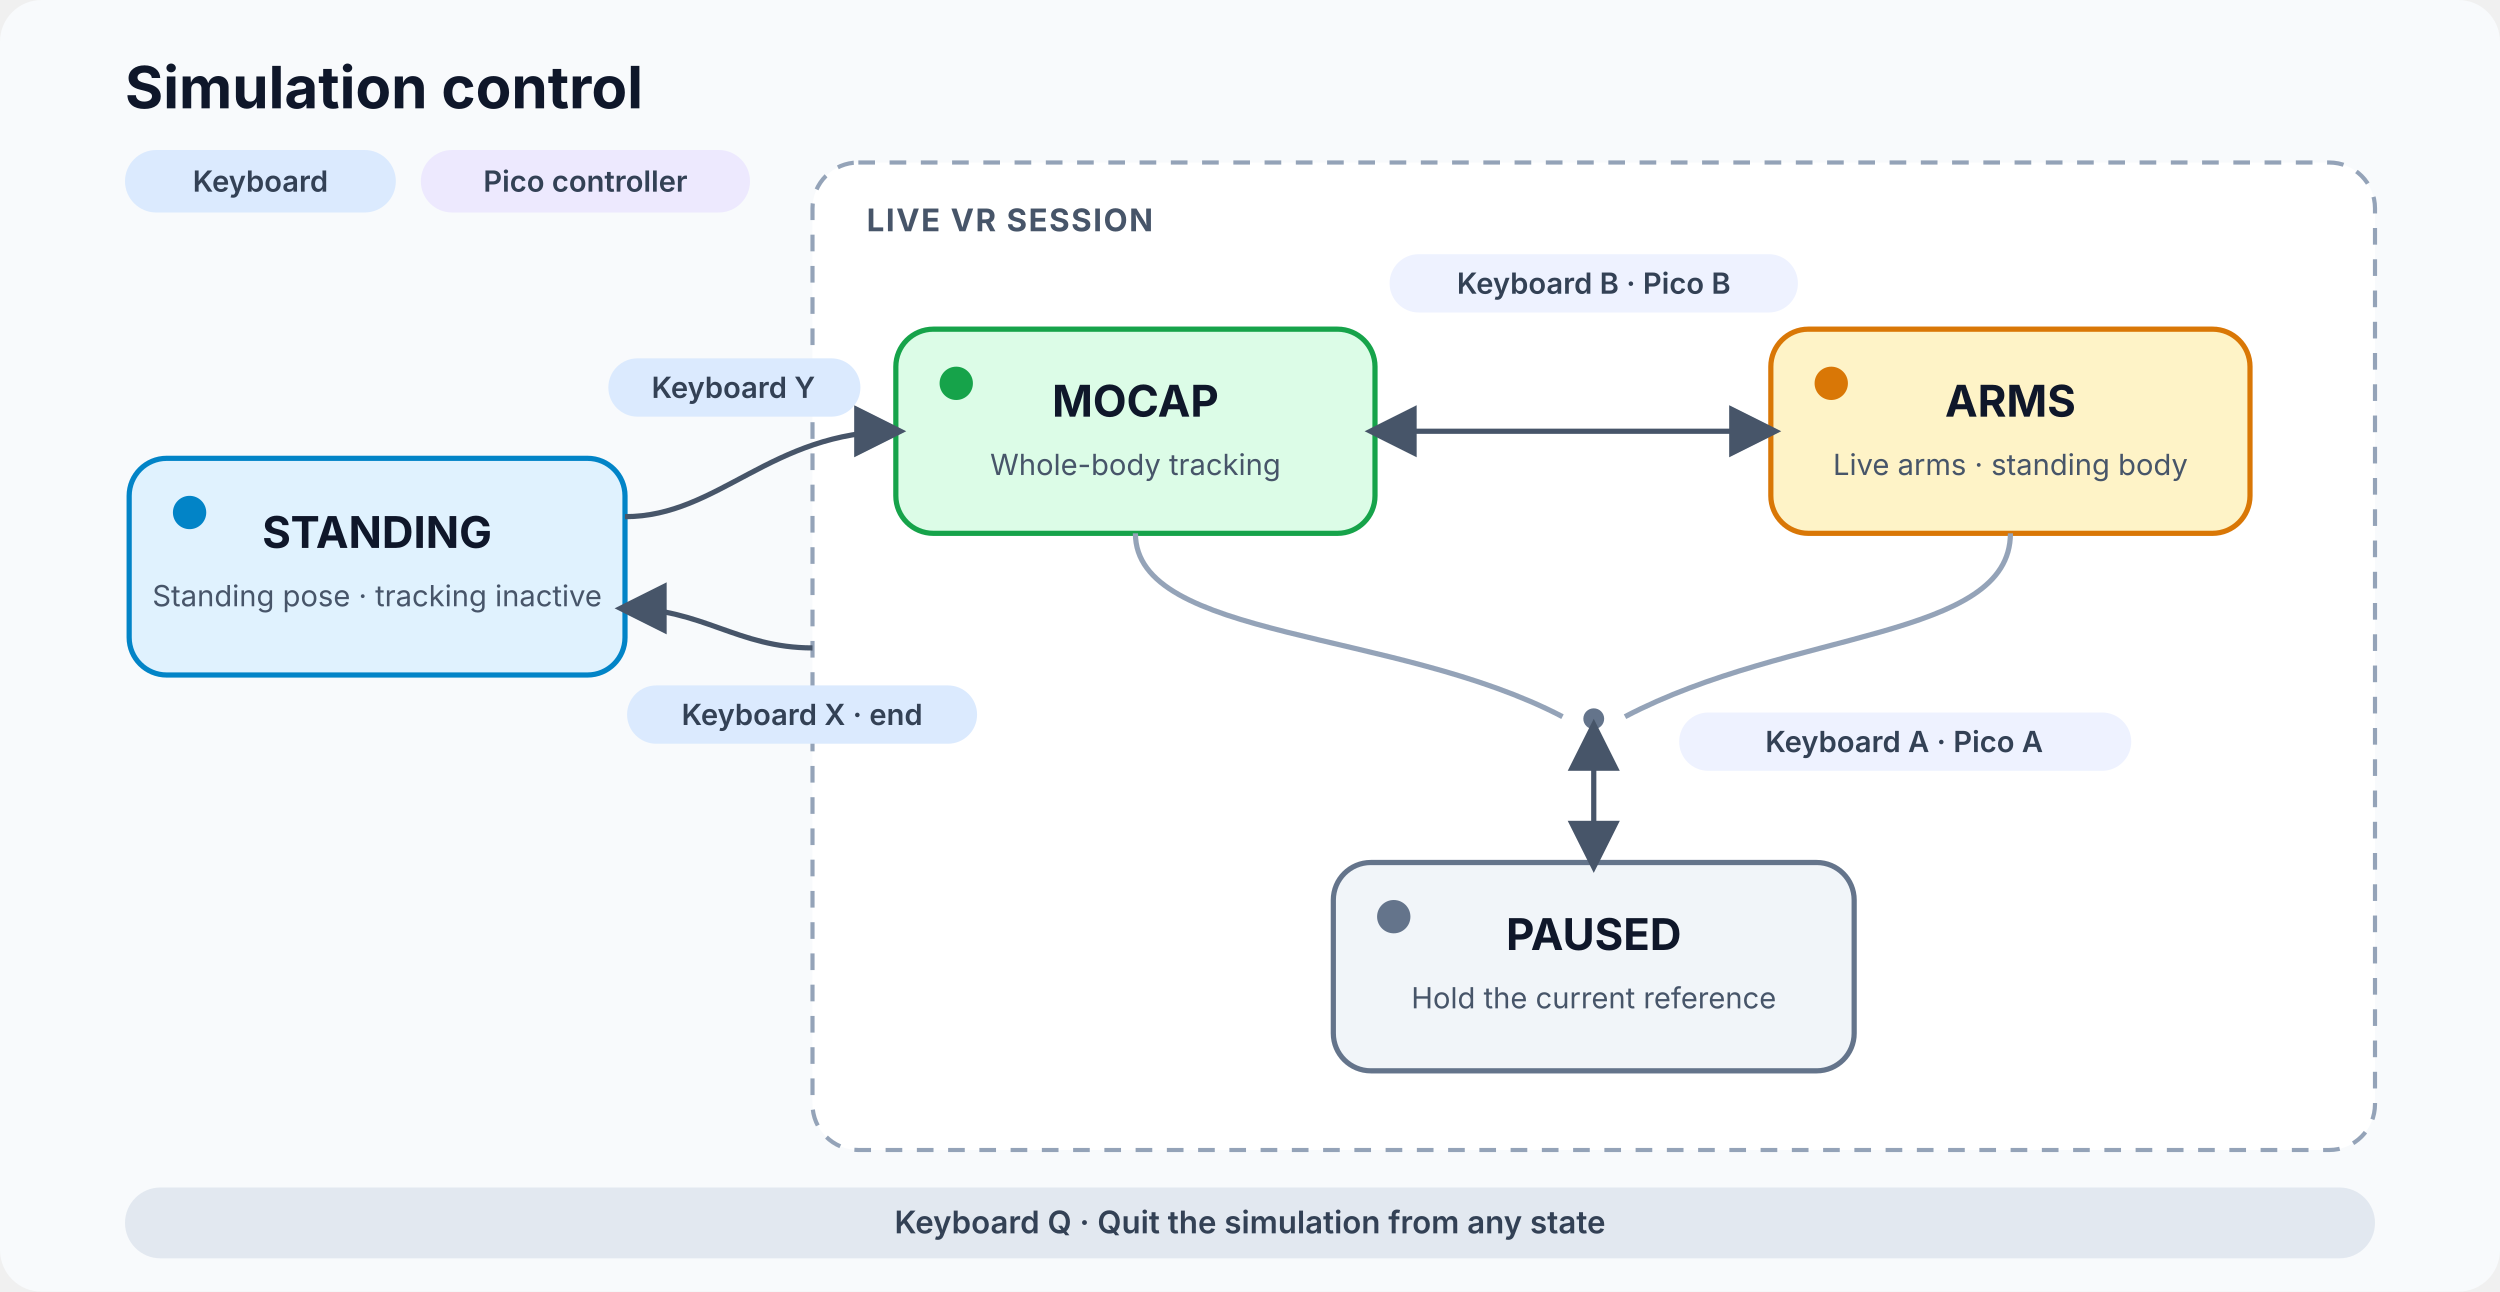
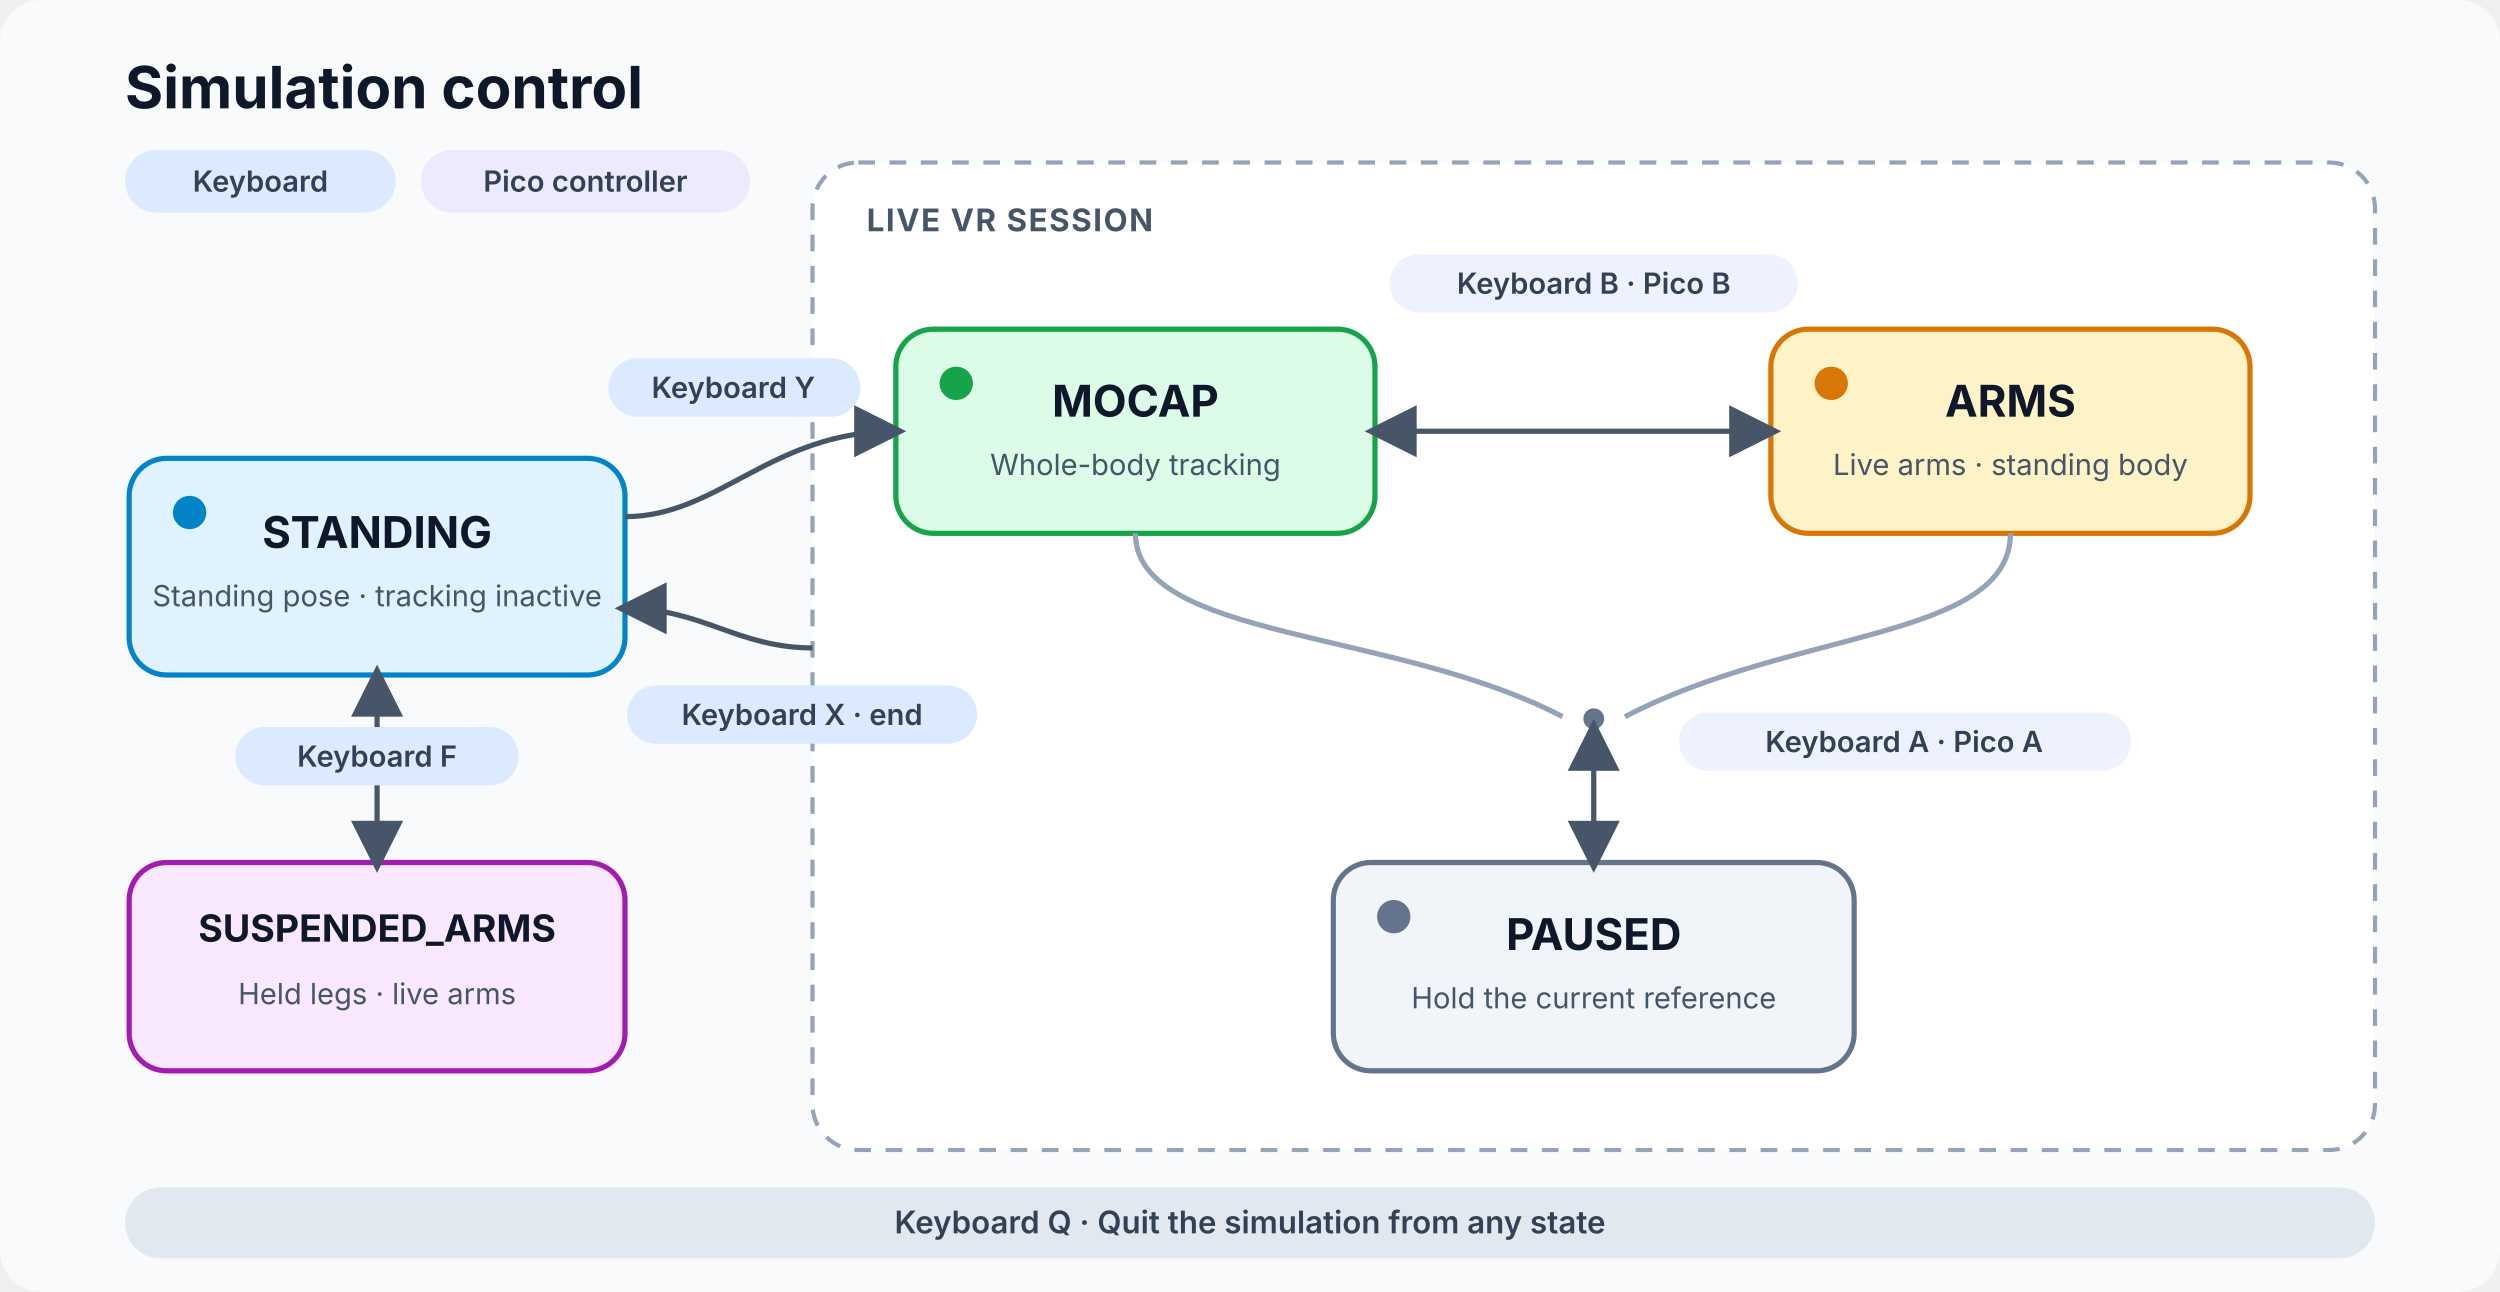
<svg xmlns="http://www.w3.org/2000/svg" width="1200" height="620" viewBox="0 0 1200 620" role="img" aria-labelledby="title desc">
  <defs>
    <marker id="arrow" markerWidth="10" markerHeight="10" refX="8" refY="5" orient="auto-start-reverse">
      <path d="M0,0 L10,5 L0,10 Z" fill="#475569" />
    </marker>
    <style>
      text { font-family: Inter, Arial, sans-serif; }
      .title { font-size: 28px; font-weight: 700; fill: #0f172a; }
      .group-label { font-size: 15px; font-weight: 700; fill: #475569; letter-spacing: .05em; }
      .state-title { font-size: 21px; font-weight: 700; fill: #0f172a; }
      .state-copy { font-size: 14px; fill: #475569; }
      .label { font-size: 14px; font-weight: 600; fill: #334155; }
      .hint { font-size: 15px; font-weight: 600; fill: #334155; }
      .arrow { fill: none; stroke: #475569; stroke-width: 2.5; marker-end: url(#arrow); }
      .both { fill: none; stroke: #475569; stroke-width: 2.5; marker-start: url(#arrow); marker-end: url(#arrow); }
      .branch { fill: none; stroke: #94a3b8; stroke-width: 2.5; }
    </style>
  </defs>
  <rect width="1200" height="620" rx="20" fill="#f8fafc" />
  <text x="60" y="52" class="title">Simulation control</text>
  <rect x="60" y="72" width="130" height="30" rx="15" fill="#dbeafe" />
  <text x="125" y="92" class="label" text-anchor="middle">Keyboard</text>
  <rect x="202" y="72" width="158" height="30" rx="15" fill="#ede9fe" />
  <text x="281" y="92" class="label" text-anchor="middle">Pico controller</text>
  <rect x="390" y="78" width="750" height="474" rx="22" fill="#ffffff" stroke="#94a3b8" stroke-width="2" stroke-dasharray="8 7" />
  <text x="416" y="111" class="group-label">LIVE VR SESSION</text>
  <rect x="62" y="220" width="238" height="104" rx="18" fill="#e0f2fe" stroke="#0284c7" stroke-width="2.5" />
  <circle cx="91" cy="246" r="8" fill="#0284c7" />
  <text x="181" y="263" class="state-title" text-anchor="middle">STANDING</text>
  <text x="181" y="291" class="state-copy" text-anchor="middle">Standing pose · tracking inactive</text>
+   <rect x="62" y="414" width="238" height="100" rx="18" fill="#fae8ff" stroke="#a21caf" stroke-width="2.5" />
+   <text x="181" y="452" class="state-title" text-anchor="middle" style="font-size:18px">SUSPENDED_ARMS</text>
+   <text x="181" y="482" class="state-copy" text-anchor="middle">Held legs · live arms</text>
  <rect x="430" y="158" width="230" height="98" rx="18" fill="#dcfce7" stroke="#16a34a" stroke-width="2.5" />
  <circle cx="459" cy="184" r="8" fill="#16a34a" />
  <text x="545" y="200" class="state-title" text-anchor="middle">MOCAP</text>
  <text x="545" y="228" class="state-copy" text-anchor="middle">Whole-body tracking</text>
  <rect x="850" y="158" width="230" height="98" rx="18" fill="#fef3c7" stroke="#d97706" stroke-width="2.5" />
  <circle cx="879" cy="184" r="8" fill="#d97706" />
  <text x="965" y="200" class="state-title" text-anchor="middle">ARMS</text>
  <text x="965" y="228" class="state-copy" text-anchor="middle">Live arms · standing body</text>
  <rect x="640" y="414" width="250" height="100" rx="18" fill="#f1f5f9" stroke="#64748b" stroke-width="2.5" />
  <circle cx="669" cy="440" r="8" fill="#64748b" />
  <text x="765" y="456" class="state-title" text-anchor="middle">PAUSED</text>
  <text x="765" y="484" class="state-copy" text-anchor="middle">Hold the current reference</text>
  <path d="M300 248 C345 248 370 207 430 207" class="arrow" />
  <rect x="292" y="172" width="121" height="28" rx="14" fill="#dbeafe" />
  <text x="352" y="191" class="label" text-anchor="middle">Keyboard Y</text>
+   <path d="M181 324 L181 414" class="both" />
+   <rect x="113" y="349" width="136" height="28" rx="14" fill="#dbeafe" />
+   <text x="181" y="368" class="label" text-anchor="middle">Keyboard F</text>
  <path d="M390 311 C354 311 337 292 300 292" class="arrow" />
  <rect x="301" y="329" width="168" height="28" rx="14" fill="#dbeafe" />
  <text x="385" y="348" class="label" text-anchor="middle">Keyboard X · end</text>
  <path d="M660 207 L850 207" class="both" />
  <rect x="667" y="122" width="196" height="28" rx="14" fill="#eef2ff" />
  <text x="765" y="141" class="label" text-anchor="middle">Keyboard B · Pico B</text>
  <path d="M545 256 C545 307 670 302 750 344" class="branch" />
  <path d="M965 256 C965 307 860 302 780 344" class="branch" />
  <circle cx="765" cy="345" r="5" fill="#64748b" />
  <path d="M765 350 L765 414" class="both" />
  <rect x="806" y="342" width="217" height="28" rx="14" fill="#eef2ff" />
  <text x="914" y="361" class="label" text-anchor="middle">Keyboard A · Pico A</text>
  <rect x="60" y="570" width="1080" height="34" rx="17" fill="#e2e8f0" />
  <text x="600" y="592" class="hint" text-anchor="middle">Keyboard Q · Quit the simulation from any state</text>
</svg>
